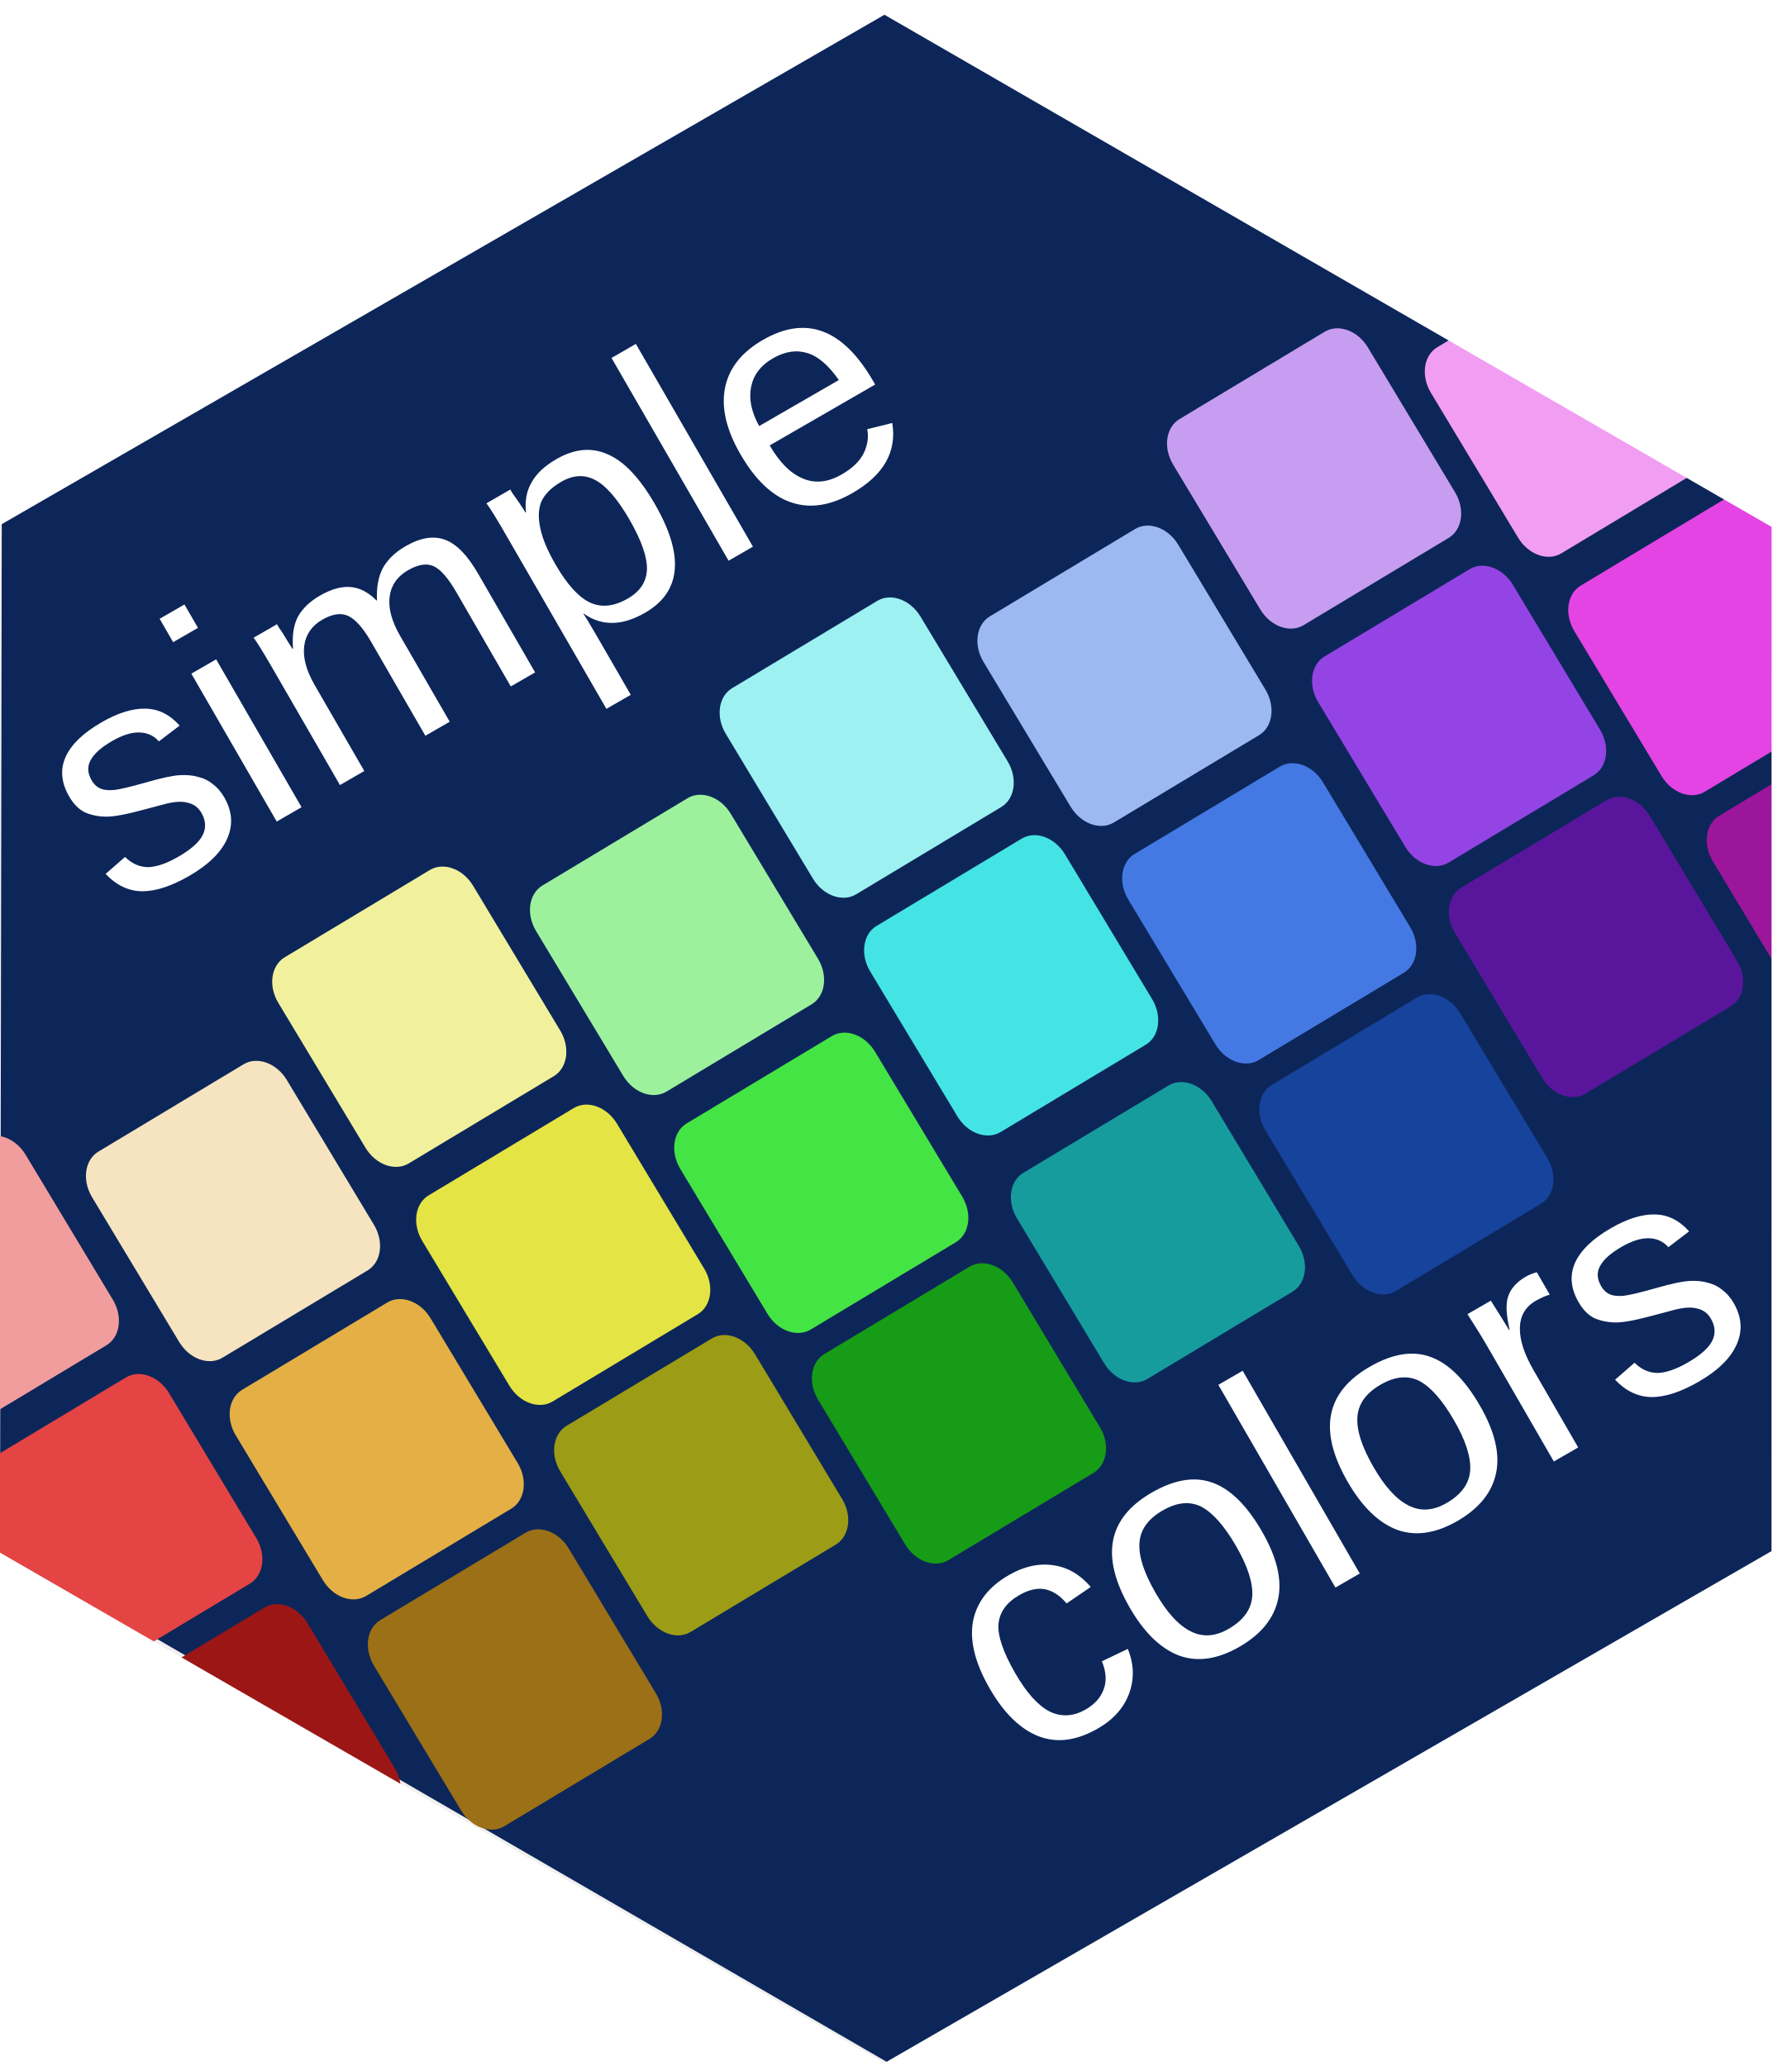
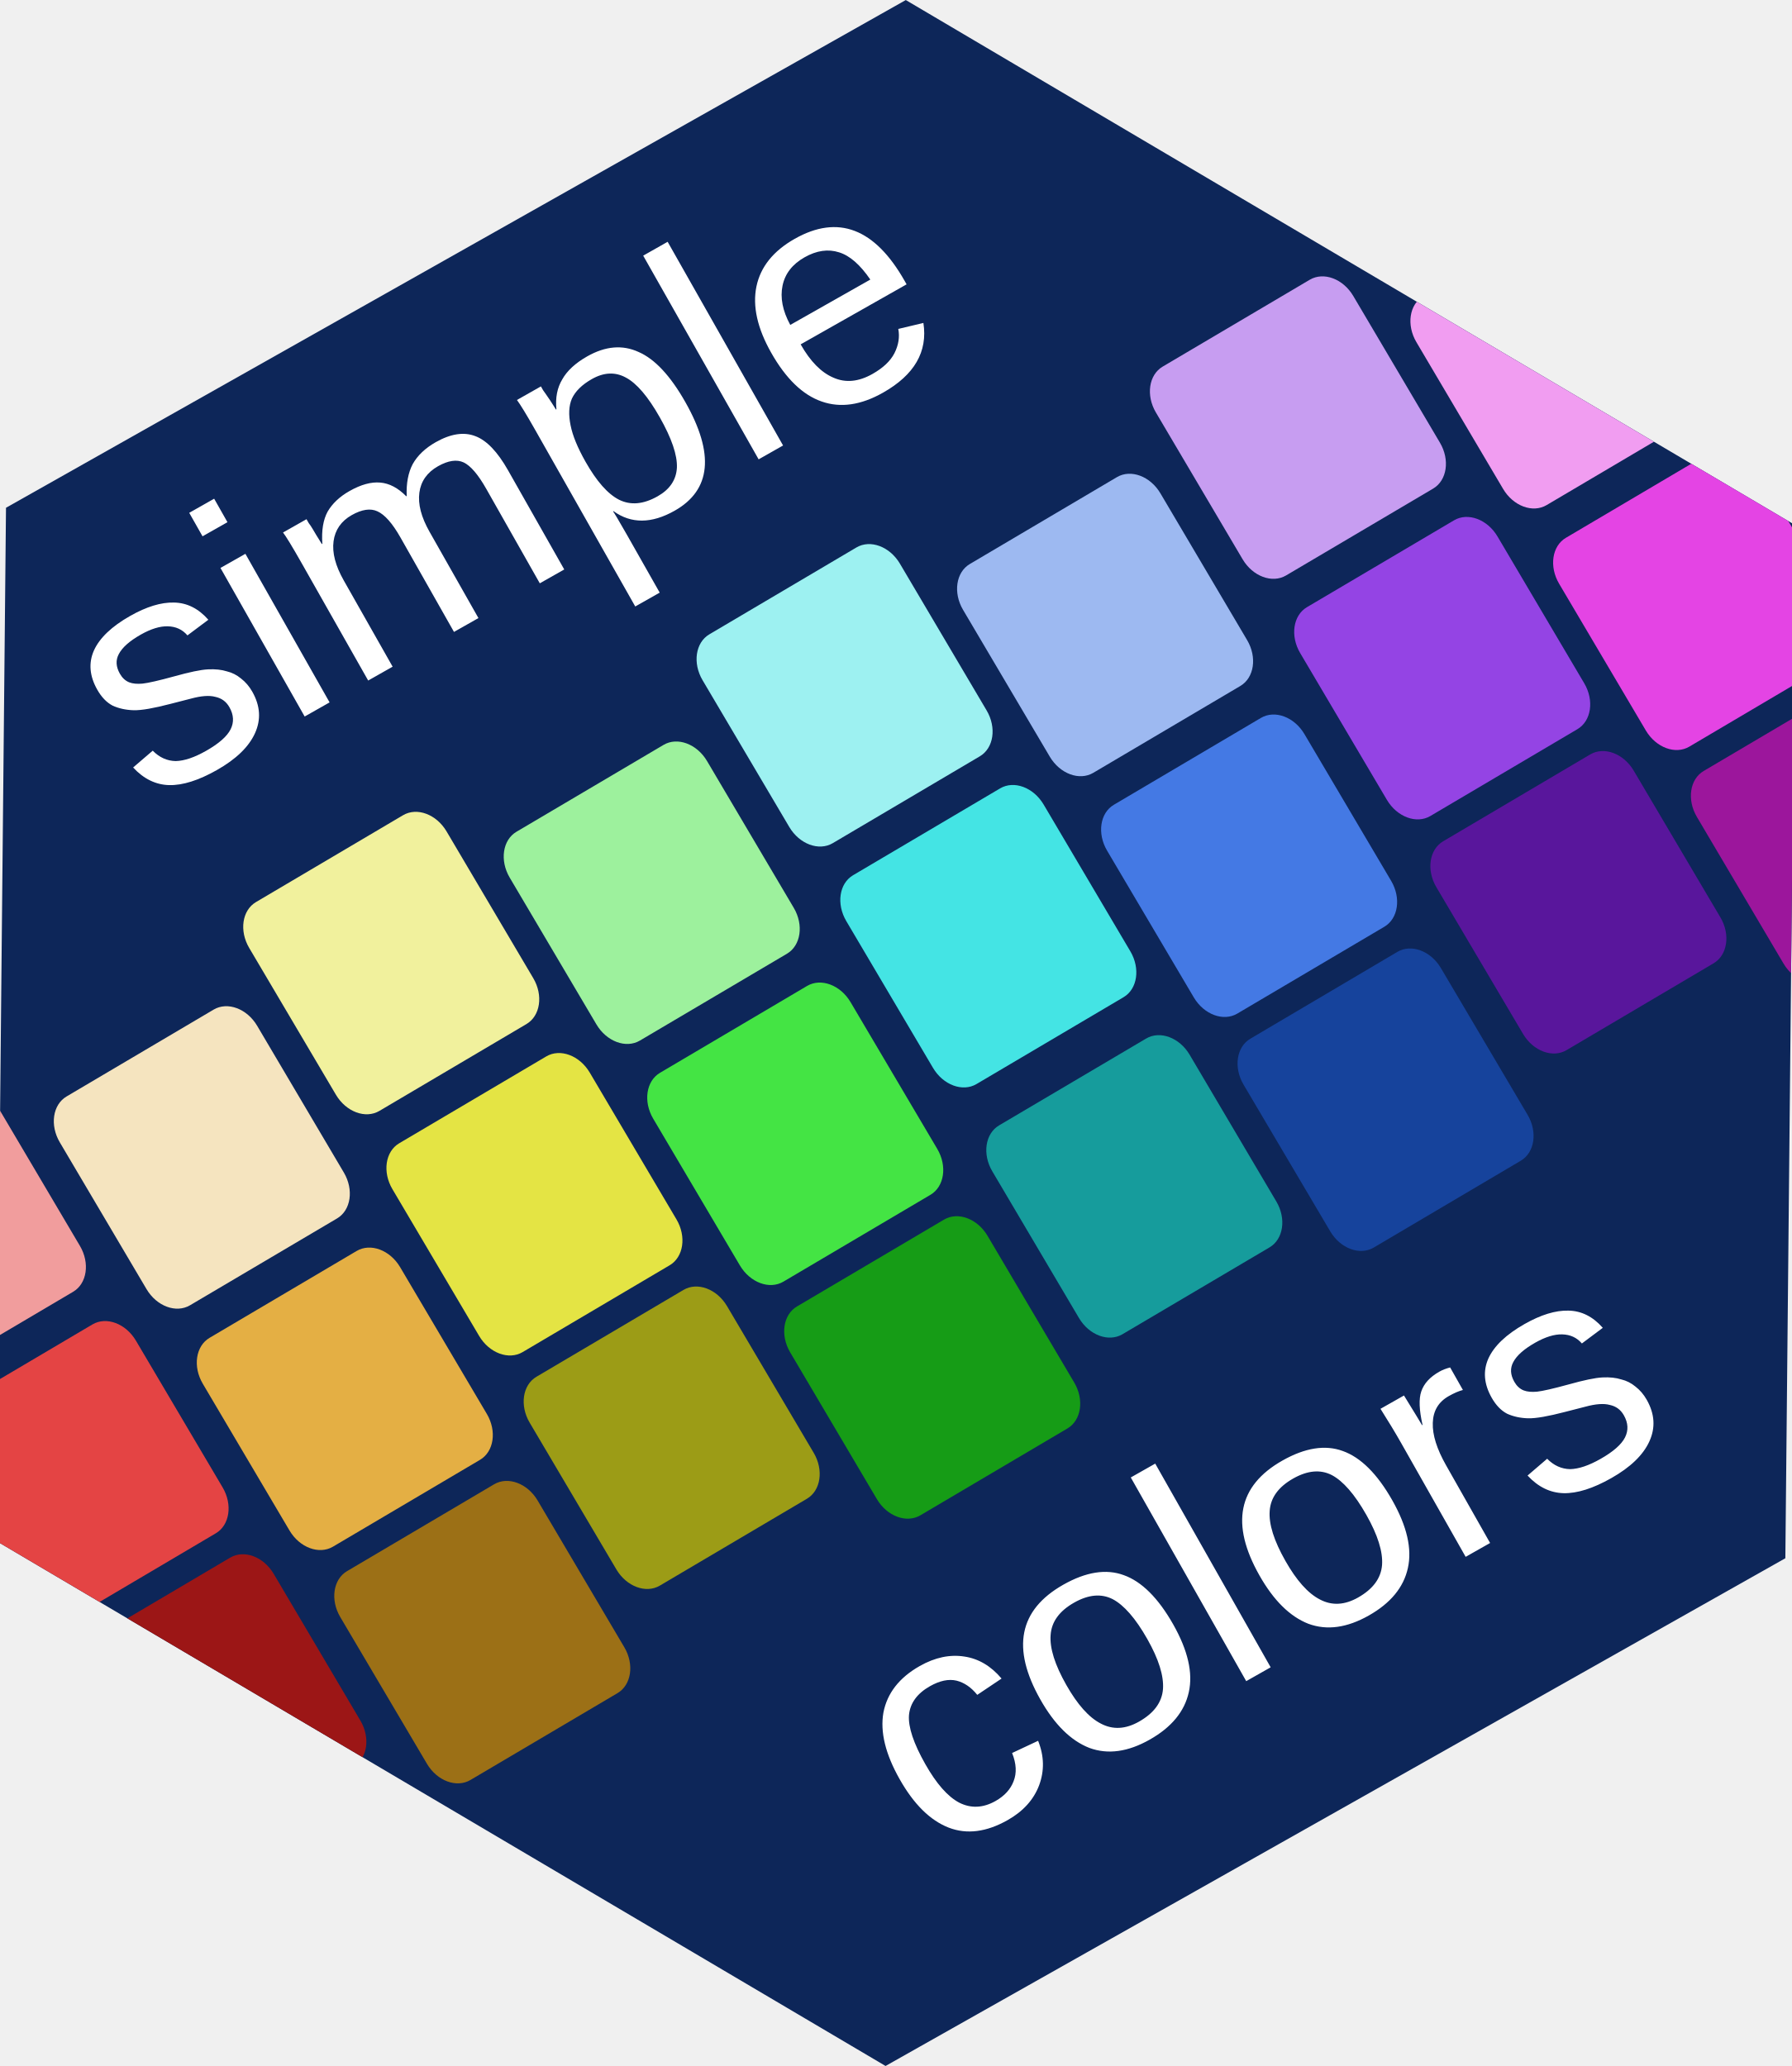
<svg xmlns="http://www.w3.org/2000/svg" width="50.8mm" height="58.601mm" viewBox="0 0 50.8 58.601" version="1.1" id="svg1396">
-   <defs id="defs1390" />
+   <defs id="defs1390">
+     <clipPath clipPathUnits="userSpaceOnUse" id="clipPath887">
+       <path style="opacity:1;fill:#0d2659;fill-opacity:1;stroke:none;stroke-width:0.265;stroke-linecap:round;stroke-linejoin:round;stroke-miterlimit:4;stroke-dasharray:none;stroke-dashoffset:0;stroke-opacity:1" id="path890" d="M -2.457,87.696 -21.459,98.875 -40.641,88.008 -40.821,65.962 -21.819,54.783 -2.637,65.65 Z" transform="matrix(1.134841,0.6702366,-0.6702366,1.134841,173.694,58.39139)" />
+     </clipPath>
+   </defs>
  <g id="layer1" transform="translate(-51.00998,-29.67201)">
    <g id="g1464" transform="translate(32.27665,8.403575)">
-       <path transform="matrix(1.328971,0.0131306,-0.0131306,1.328971,73.89992,-51.25023)" d="M -2.457,87.696 -21.459,98.875 -40.641,88.008 -40.821,65.962 -21.819,54.783 -2.637,65.65 Z" id="path889" style="opacity:1;fill:#0d2659;fill-opacity:1;stroke:none;stroke-width:0.265;stroke-linecap:round;stroke-linejoin:round;stroke-miterlimit:4;stroke-dasharray:none;stroke-dashoffset:0;stroke-opacity:1" />
-       <g transform="rotate(-30,-76.39917,190.0789)" id="g1132">
-         <g id="g1104">
-           <rect transform="rotate(-1.032871)" ry="1.014" rx="0.821" y="136.532" x="95.626" height="6.823" width="6.446" id="rect3714-8-8-0-3-4" style="opacity:1;fill:#169c9c;fill-opacity:1;stroke:none;stroke-width:0.033;stroke-miterlimit:4;stroke-dasharray:none;stroke-dashoffset:0;stroke-opacity:1" />
-           <rect transform="rotate(-1.032871)" ry="1.014" rx="0.821" y="120.495" x="95.636" height="6.823" width="6.446" id="rect3714-8-6-0" style="opacity:1;fill:#9df1f1;fill-opacity:1;stroke:none;stroke-width:0.033;stroke-miterlimit:4;stroke-dasharray:none;stroke-dashoffset:0;stroke-opacity:1" />
-           <rect transform="rotate(-1.032871)" ry="1.014" rx="0.821" y="120.495" x="110.443" height="6.823" width="6.446" id="rect3714-4-2-7" style="opacity:1;fill:#c79df1;fill-opacity:1;stroke:none;stroke-width:0.033;stroke-miterlimit:4;stroke-dasharray:none;stroke-dashoffset:0;stroke-opacity:1" />
-           <rect transform="rotate(-1.032871)" ry="1.014" rx="0.821" y="128.385" x="95.67" height="6.823" width="6.446" id="rect3714-8-9-7-7" style="opacity:1;fill:#44e4e4;fill-opacity:1;stroke:none;stroke-width:0.033;stroke-miterlimit:4;stroke-dasharray:none;stroke-dashoffset:0;stroke-opacity:1" />
-           <rect transform="rotate(-1.032871)" ry="1.014" rx="0.821" y="128.385" x="110.495" height="6.823" width="6.446" id="rect3714-4-8-3-6" style="opacity:1;fill:#9444e4;fill-opacity:1;stroke:none;stroke-width:0.033;stroke-miterlimit:4;stroke-dasharray:none;stroke-dashoffset:0;stroke-opacity:1" />
-           <rect transform="rotate(-1.032871)" ry="1.014" rx="0.821" y="136.003" x="110.443" height="6.823" width="6.446" id="rect3714-4-3-24-4" style="opacity:1;fill:#59169c;fill-opacity:1;stroke:none;stroke-width:0.033;stroke-miterlimit:4;stroke-dasharray:none;stroke-dashoffset:0;stroke-opacity:1" />
-           <rect transform="rotate(-1.032871)" ry="1.014" rx="0.821" y="120.495" x="66.021" height="6.823" width="6.446" id="rect3714-8-4-0-0" style="opacity:1;fill:#f19d9d;fill-opacity:1;stroke:none;stroke-width:0.033;stroke-miterlimit:4;stroke-dasharray:none;stroke-dashoffset:0;stroke-opacity:1" />
-           <rect transform="rotate(-1.032871)" ry="1.014" rx="0.821" y="120.495" x="80.828" height="6.823" width="6.446" id="rect3714-4-1-0-0" style="opacity:1;fill:#f1f19d;fill-opacity:1;stroke:none;stroke-width:0.033;stroke-miterlimit:4;stroke-dasharray:none;stroke-dashoffset:0;stroke-opacity:1" />
-           <rect transform="rotate(-1.032871)" ry="1.014" rx="0.821" y="128.385" x="66.021" height="6.823" width="6.446" id="rect3714-8-9-2-4-6" style="opacity:1;fill:#e44444;fill-opacity:1;stroke:none;stroke-width:0.033;stroke-miterlimit:4;stroke-dasharray:none;stroke-dashoffset:0;stroke-opacity:1" />
-           <rect transform="rotate(-1.032871)" ry="1.014" rx="0.821" y="128.385" x="80.845" height="6.823" width="6.446" id="rect3714-4-8-4-9-4" style="opacity:1;fill:#e4e444;fill-opacity:1;stroke:none;stroke-width:0.033;stroke-miterlimit:4;stroke-dasharray:none;stroke-dashoffset:0;stroke-opacity:1" />
-           <rect transform="rotate(-1.032871)" ry="1.014" rx="0.821" y="136.003" x="66.021" height="6.823" width="6.446" id="rect3714-8-8-0-0-5-8" style="opacity:1;fill:#9c1616;fill-opacity:1;stroke:none;stroke-width:0.033;stroke-miterlimit:4;stroke-dasharray:none;stroke-dashoffset:0;stroke-opacity:1" />
-           <rect transform="rotate(-1.032871)" ry="1.014" rx="0.821" y="136.003" x="80.828" height="6.823" width="6.446" id="rect3714-4-3-2-6-1" style="opacity:1;fill:#9c9c16;fill-opacity:1;stroke:none;stroke-width:0.033;stroke-miterlimit:4;stroke-dasharray:none;stroke-dashoffset:0;stroke-opacity:1" />
+       <g transform="translate(-0.01622631,0.1636465)" id="g897">
+         <path style="opacity:1;fill:#0d2659;fill-opacity:1;stroke:none;stroke-width:0.265;stroke-linecap:round;stroke-linejoin:round;stroke-miterlimit:4;stroke-dasharray:none;stroke-dashoffset:0;stroke-opacity:1" id="path889" d="M -2.457,87.696 -21.459,98.875 -40.641,88.008 -40.821,65.962 -21.819,54.783 -2.637,65.65 Z" transform="matrix(1.328821,0.02386625,-0.02386625,1.328821,74.73772,-51.17009)" />
+         <g clip-path="url(#clipPath887)" id="g1132" transform="matrix(0.877332,-0.4971214,0.4971214,0.877332,-106.6772,-16.05174)">
+           <g id="g1104">
+             <rect style="opacity:1;fill:#169c9c;fill-opacity:1;stroke:none;stroke-width:0.033;stroke-miterlimit:4;stroke-dasharray:none;stroke-dashoffset:0;stroke-opacity:1" id="rect3714-8-8-0-3-4" width="6.446" height="6.823" x="95.626" y="136.532" rx="0.821" ry="1.014" transform="rotate(-1.032871)" />
+             <rect style="opacity:1;fill:#9df1f1;fill-opacity:1;stroke:none;stroke-width:0.033;stroke-miterlimit:4;stroke-dasharray:none;stroke-dashoffset:0;stroke-opacity:1" id="rect3714-8-6-0" width="6.446" height="6.823" x="95.636" y="120.495" rx="0.821" ry="1.014" transform="rotate(-1.032871)" />
+             <rect style="opacity:1;fill:#c79df1;fill-opacity:1;stroke:none;stroke-width:0.033;stroke-miterlimit:4;stroke-dasharray:none;stroke-dashoffset:0;stroke-opacity:1" id="rect3714-4-2-7" width="6.446" height="6.823" x="110.443" y="120.495" rx="0.821" ry="1.014" transform="rotate(-1.032871)" />
+             <rect style="opacity:1;fill:#44e4e4;fill-opacity:1;stroke:none;stroke-width:0.033;stroke-miterlimit:4;stroke-dasharray:none;stroke-dashoffset:0;stroke-opacity:1" id="rect3714-8-9-7-7" width="6.446" height="6.823" x="95.67" y="128.385" rx="0.821" ry="1.014" transform="rotate(-1.032871)" />
+             <rect style="opacity:1;fill:#9444e4;fill-opacity:1;stroke:none;stroke-width:0.033;stroke-miterlimit:4;stroke-dasharray:none;stroke-dashoffset:0;stroke-opacity:1" id="rect3714-4-8-3-6" width="6.446" height="6.823" x="110.495" y="128.385" rx="0.821" ry="1.014" transform="rotate(-1.032871)" />
+             <rect style="opacity:1;fill:#59169c;fill-opacity:1;stroke:none;stroke-width:0.033;stroke-miterlimit:4;stroke-dasharray:none;stroke-dashoffset:0;stroke-opacity:1" id="rect3714-4-3-24-4" width="6.446" height="6.823" x="110.443" y="136.003" rx="0.821" ry="1.014" transform="rotate(-1.032871)" />
+             <rect style="opacity:1;fill:#f19d9d;fill-opacity:1;stroke:none;stroke-width:0.033;stroke-miterlimit:4;stroke-dasharray:none;stroke-dashoffset:0;stroke-opacity:1" id="rect3714-8-4-0-0" width="6.446" height="6.823" x="66.021" y="120.495" rx="0.821" ry="1.014" transform="rotate(-1.032871)" />
+             <rect style="opacity:1;fill:#f1f19d;fill-opacity:1;stroke:none;stroke-width:0.033;stroke-miterlimit:4;stroke-dasharray:none;stroke-dashoffset:0;stroke-opacity:1" id="rect3714-4-1-0-0" width="6.446" height="6.823" x="80.828" y="120.495" rx="0.821" ry="1.014" transform="rotate(-1.032871)" />
+             <rect style="opacity:1;fill:#e44444;fill-opacity:1;stroke:none;stroke-width:0.033;stroke-miterlimit:4;stroke-dasharray:none;stroke-dashoffset:0;stroke-opacity:1" id="rect3714-8-9-2-4-6" width="6.446" height="6.823" x="66.021" y="128.385" rx="0.821" ry="1.014" transform="rotate(-1.032871)" />
+             <rect style="opacity:1;fill:#e4e444;fill-opacity:1;stroke:none;stroke-width:0.033;stroke-miterlimit:4;stroke-dasharray:none;stroke-dashoffset:0;stroke-opacity:1" id="rect3714-4-8-4-9-4" width="6.446" height="6.823" x="80.845" y="128.385" rx="0.821" ry="1.014" transform="rotate(-1.032871)" />
+             <rect style="opacity:1;fill:#9c1616;fill-opacity:1;stroke:none;stroke-width:0.033;stroke-miterlimit:4;stroke-dasharray:none;stroke-dashoffset:0;stroke-opacity:1" id="rect3714-8-8-0-0-5-8" width="6.446" height="6.823" x="66.021" y="136.003" rx="0.821" ry="1.014" transform="rotate(-1.032871)" />
+             <rect style="opacity:1;fill:#9c9c16;fill-opacity:1;stroke:none;stroke-width:0.033;stroke-miterlimit:4;stroke-dasharray:none;stroke-dashoffset:0;stroke-opacity:1" id="rect3714-4-3-2-6-1" width="6.446" height="6.823" x="80.828" y="136.003" rx="0.821" ry="1.014" transform="rotate(-1.032871)" />
+           </g>
+           <g transform="rotate(30,91.29854,130.7937)" id="g1079">
+             <rect style="opacity:1;fill:#9db9f1;fill-opacity:1;stroke:none;stroke-width:0.033;stroke-miterlimit:4;stroke-dasharray:none;stroke-dashoffset:0;stroke-opacity:1" id="rect3714-45-1" width="6.446" height="6.823" x="24.827" y="149.24" rx="0.821" ry="1.014" transform="rotate(-31.03287)" />
+             <rect style="opacity:1;fill:#16439c;fill-opacity:1;stroke:none;stroke-width:0.033;stroke-miterlimit:4;stroke-dasharray:none;stroke-dashoffset:0;stroke-opacity:1" id="rect3714-8-8-4-7" width="6.446" height="6.823" x="24.827" y="164.749" rx="0.821" ry="1.014" transform="rotate(-31.03287)" />
+             <rect style="opacity:1;fill:#4479e4;fill-opacity:1;stroke:none;stroke-width:0.033;stroke-miterlimit:4;stroke-dasharray:none;stroke-dashoffset:0;stroke-opacity:1" id="rect3714-1-0-0" width="6.446" height="6.823" x="24.87" y="157.131" rx="0.821" ry="1.014" transform="rotate(-31.03287)" />
+             <rect style="opacity:1;fill:#f5e4bf;fill-opacity:1;stroke:none;stroke-width:0.033;stroke-miterlimit:4;stroke-dasharray:none;stroke-dashoffset:0;stroke-opacity:1" id="rect3714-3-0-2" width="6.446" height="6.823" x="-4.662" y="149.216" rx="0.821" ry="1.014" transform="rotate(-31.03287)" />
+             <rect style="opacity:1;fill:#9c7016;fill-opacity:1;stroke:none;stroke-width:0.033;stroke-miterlimit:4;stroke-dasharray:none;stroke-dashoffset:0;stroke-opacity:1" id="rect3714-8-8-04-9-0" width="6.446" height="6.823" x="-4.662" y="164.724" rx="0.821" ry="1.014" transform="rotate(-31.03287)" />
+             <rect style="opacity:1;fill:#e4af44;fill-opacity:1;stroke:none;stroke-width:0.033;stroke-miterlimit:4;stroke-dasharray:none;stroke-dashoffset:0;stroke-opacity:1" id="rect3714-1-9-7-9" width="6.446" height="6.823" x="-4.653" y="157.107" rx="0.821" ry="1.014" transform="rotate(-31.03287)" />
+             <rect style="opacity:1;fill:#9df19d;fill-opacity:1;stroke:none;stroke-width:0.033;stroke-miterlimit:4;stroke-dasharray:none;stroke-dashoffset:0;stroke-opacity:1" id="rect3714-8-0-8-1" width="6.446" height="6.823" x="10.019" y="149.24" rx="0.821" ry="1.014" transform="rotate(-31.03287)" />
+             <rect style="opacity:1;fill:#44e444;fill-opacity:1;stroke:none;stroke-width:0.033;stroke-miterlimit:4;stroke-dasharray:none;stroke-dashoffset:0;stroke-opacity:1" id="rect3714-8-9-0-3-1" width="6.446" height="6.823" x="10.045" y="157.131" rx="0.821" ry="1.014" transform="rotate(-31.03287)" />
+             <rect style="opacity:1;fill:#169c16;fill-opacity:1;stroke:none;stroke-width:0.033;stroke-miterlimit:4;stroke-dasharray:none;stroke-dashoffset:0;stroke-opacity:1" id="rect3714-8-8-0-1-1-5" width="6.446" height="6.823" x="10.019" y="164.749" rx="0.821" ry="1.014" transform="rotate(-31.03287)" />
+             <rect style="opacity:1;fill:#f19df1;fill-opacity:1;stroke:none;stroke-width:0.033;stroke-miterlimit:4;stroke-dasharray:none;stroke-dashoffset:0;stroke-opacity:1" id="rect3714-4-9-8-2" width="6.446" height="6.823" x="39.634" y="149.24" rx="0.821" ry="1.014" transform="rotate(-31.03287)" />
+             <rect style="opacity:1;fill:#e444e4;fill-opacity:1;stroke:none;stroke-width:0.033;stroke-miterlimit:4;stroke-dasharray:none;stroke-dashoffset:0;stroke-opacity:1" id="rect3714-4-8-8-9-8" width="6.446" height="6.823" x="39.634" y="157.131" rx="0.821" ry="1.014" transform="rotate(-31.03287)" />
+             <rect style="opacity:1;fill:#9c169c;fill-opacity:1;stroke:none;stroke-width:0.033;stroke-miterlimit:4;stroke-dasharray:none;stroke-dashoffset:0;stroke-opacity:1" id="rect3714-4-3-7-8-3" width="6.446" height="6.823" x="39.634" y="164.749" rx="0.821" ry="1.014" transform="rotate(-31.03287)" />
+           </g>
        </g>
-         <g id="g1079" transform="rotate(30,91.29854,130.7937)">
-           <rect transform="rotate(-31.03287)" ry="1.014" rx="0.821" y="149.24" x="24.827" height="6.823" width="6.446" id="rect3714-45-1" style="opacity:1;fill:#9db9f1;fill-opacity:1;stroke:none;stroke-width:0.033;stroke-miterlimit:4;stroke-dasharray:none;stroke-dashoffset:0;stroke-opacity:1" />
-           <rect transform="rotate(-31.03287)" ry="1.014" rx="0.821" y="164.749" x="24.827" height="6.823" width="6.446" id="rect3714-8-8-4-7" style="opacity:1;fill:#16439c;fill-opacity:1;stroke:none;stroke-width:0.033;stroke-miterlimit:4;stroke-dasharray:none;stroke-dashoffset:0;stroke-opacity:1" />
-           <rect transform="rotate(-31.03287)" ry="1.014" rx="0.821" y="157.131" x="24.87" height="6.823" width="6.446" id="rect3714-1-0-0" style="opacity:1;fill:#4479e4;fill-opacity:1;stroke:none;stroke-width:0.033;stroke-miterlimit:4;stroke-dasharray:none;stroke-dashoffset:0;stroke-opacity:1" />
-           <rect transform="rotate(-31.03287)" ry="1.014" rx="0.821" y="149.216" x="-4.662" height="6.823" width="6.446" id="rect3714-3-0-2" style="opacity:1;fill:#f5e4bf;fill-opacity:1;stroke:none;stroke-width:0.033;stroke-miterlimit:4;stroke-dasharray:none;stroke-dashoffset:0;stroke-opacity:1" />
-           <rect transform="rotate(-31.03287)" ry="1.014" rx="0.821" y="164.724" x="-4.662" height="6.823" width="6.446" id="rect3714-8-8-04-9-0" style="opacity:1;fill:#9c7016;fill-opacity:1;stroke:none;stroke-width:0.033;stroke-miterlimit:4;stroke-dasharray:none;stroke-dashoffset:0;stroke-opacity:1" />
-           <rect transform="rotate(-31.03287)" ry="1.014" rx="0.821" y="157.107" x="-4.653" height="6.823" width="6.446" id="rect3714-1-9-7-9" style="opacity:1;fill:#e4af44;fill-opacity:1;stroke:none;stroke-width:0.033;stroke-miterlimit:4;stroke-dasharray:none;stroke-dashoffset:0;stroke-opacity:1" />
-           <rect transform="rotate(-31.03287)" ry="1.014" rx="0.821" y="149.24" x="10.019" height="6.823" width="6.446" id="rect3714-8-0-8-1" style="opacity:1;fill:#9df19d;fill-opacity:1;stroke:none;stroke-width:0.033;stroke-miterlimit:4;stroke-dasharray:none;stroke-dashoffset:0;stroke-opacity:1" />
-           <rect transform="rotate(-31.03287)" ry="1.014" rx="0.821" y="157.131" x="10.045" height="6.823" width="6.446" id="rect3714-8-9-0-3-1" style="opacity:1;fill:#44e444;fill-opacity:1;stroke:none;stroke-width:0.033;stroke-miterlimit:4;stroke-dasharray:none;stroke-dashoffset:0;stroke-opacity:1" />
-           <rect transform="rotate(-31.03287)" ry="1.014" rx="0.821" y="164.749" x="10.019" height="6.823" width="6.446" id="rect3714-8-8-0-1-1-5" style="opacity:1;fill:#169c16;fill-opacity:1;stroke:none;stroke-width:0.033;stroke-miterlimit:4;stroke-dasharray:none;stroke-dashoffset:0;stroke-opacity:1" />
-           <rect transform="rotate(-31.03287)" ry="1.014" rx="0.821" y="149.24" x="39.634" height="6.823" width="6.446" id="rect3714-4-9-8-2" style="opacity:1;fill:#f19df1;fill-opacity:1;stroke:none;stroke-width:0.033;stroke-miterlimit:4;stroke-dasharray:none;stroke-dashoffset:0;stroke-opacity:1" />
-           <rect transform="rotate(-31.03287)" ry="1.014" rx="0.821" y="157.131" x="39.634" height="6.823" width="6.446" id="rect3714-4-8-8-9-8" style="opacity:1;fill:#e444e4;fill-opacity:1;stroke:none;stroke-width:0.033;stroke-miterlimit:4;stroke-dasharray:none;stroke-dashoffset:0;stroke-opacity:1" />
-           <rect transform="rotate(-31.03287)" ry="1.014" rx="0.821" y="164.749" x="39.634" height="6.823" width="6.446" id="rect3714-4-3-7-8-3" style="opacity:1;fill:#9c169c;fill-opacity:1;stroke:none;stroke-width:0.033;stroke-miterlimit:4;stroke-dasharray:none;stroke-dashoffset:0;stroke-opacity:1" />
-         </g>
+         <text xml:space="preserve" style="font-style:normal;font-variant:normal;font-weight:normal;font-stretch:normal;font-size:9.172px;line-height:0;font-family:Arial;-inkscape-font-specification:Arial;letter-spacing:0px;word-spacing:0px;fill:#ffffff;fill-opacity:1;stroke:none;stroke-width:0.265" x="-1.788" y="49.548" id="text917" transform="rotate(-29.53713)">
+           <tspan id="tspan915" x="-1.788" y="49.548" style="font-style:normal;font-variant:normal;font-weight:normal;font-stretch:normal;font-size:9.172px;font-family:Arial;-inkscape-font-specification:Arial;fill:#ffffff;fill-opacity:1;stroke-width:0.265">simple</tspan>
+         </text>
+         <text xml:space="preserve" style="font-style:normal;font-variant:normal;font-weight:normal;font-stretch:normal;font-size:9.172px;line-height:0;font-family:Arial;-inkscape-font-specification:Arial;letter-spacing:0px;word-spacing:0px;fill:#ffffff;fill-opacity:1;stroke:none;stroke-width:0.265" x="2.834" y="86.515" id="text917-8" transform="rotate(-29.53713)">
+           <tspan id="tspan915-4" x="2.834" y="86.515" style="font-style:normal;font-variant:normal;font-weight:normal;font-stretch:normal;font-size:9.172px;font-family:Arial;-inkscape-font-specification:Arial;fill:#ffffff;fill-opacity:1;stroke-width:0.265">colors</tspan>
+         </text>
      </g>
-       <path id="rect4770-4" d="m 13.125,19.174 c -0.378,-4.8e-5 -0.683,0.376 -0.683,0.844 l -0.006,60.899 c -4.3e-5,0.467 0.305,0.844 0.683,0.844 l 63.417,0.008 c 0.378,5.1e-5 0.683,-0.376 0.683,-0.844 l 0.006,-60.899 c 5e-5,-0.467 -0.305,-0.844 -0.683,-0.844 z m 30.69,2.513 25.158,14.527 -0.002,29.051 -25.161,14.523 -25.158,-14.527 0.002,-29.051 z" clip-path="none" style="opacity:1;fill:#ffffff;fill-opacity:1;stroke:none;stroke-width:0.044;stroke-miterlimit:4;stroke-dasharray:none;stroke-dashoffset:0;stroke-opacity:1" />
-       <text transform="rotate(-30)" id="text917" y="51.887" x="-4.46" style="font-style:normal;font-variant:normal;font-weight:normal;font-stretch:normal;font-size:9.172px;line-height:0;font-family:Arial;-inkscape-font-specification:Arial;letter-spacing:0px;word-spacing:0px;fill:#ffffff;fill-opacity:1;stroke:none;stroke-width:0.265" xml:space="preserve">
-         <tspan style="font-style:normal;font-variant:normal;font-weight:normal;font-stretch:normal;font-size:9.172px;font-family:Arial;-inkscape-font-specification:Arial;fill:#ffffff;fill-opacity:1;stroke-width:0.265" y="51.887" x="-4.46" id="tspan915">simple</tspan>
-       </text>
-       <text transform="rotate(-30)" id="text917-8" y="85.716" x="5.557" style="font-style:normal;font-variant:normal;font-weight:normal;font-stretch:normal;font-size:9.172px;line-height:0;font-family:Arial;-inkscape-font-specification:Arial;letter-spacing:0px;word-spacing:0px;fill:#ffffff;fill-opacity:1;stroke:none;stroke-width:0.265" xml:space="preserve">
-         <tspan style="font-style:normal;font-variant:normal;font-weight:normal;font-stretch:normal;font-size:9.172px;font-family:Arial;-inkscape-font-specification:Arial;fill:#ffffff;fill-opacity:1;stroke-width:0.265" y="85.716" x="5.557" id="tspan915-4">colors</tspan>
-       </text>
    </g>
  </g>
</svg>
